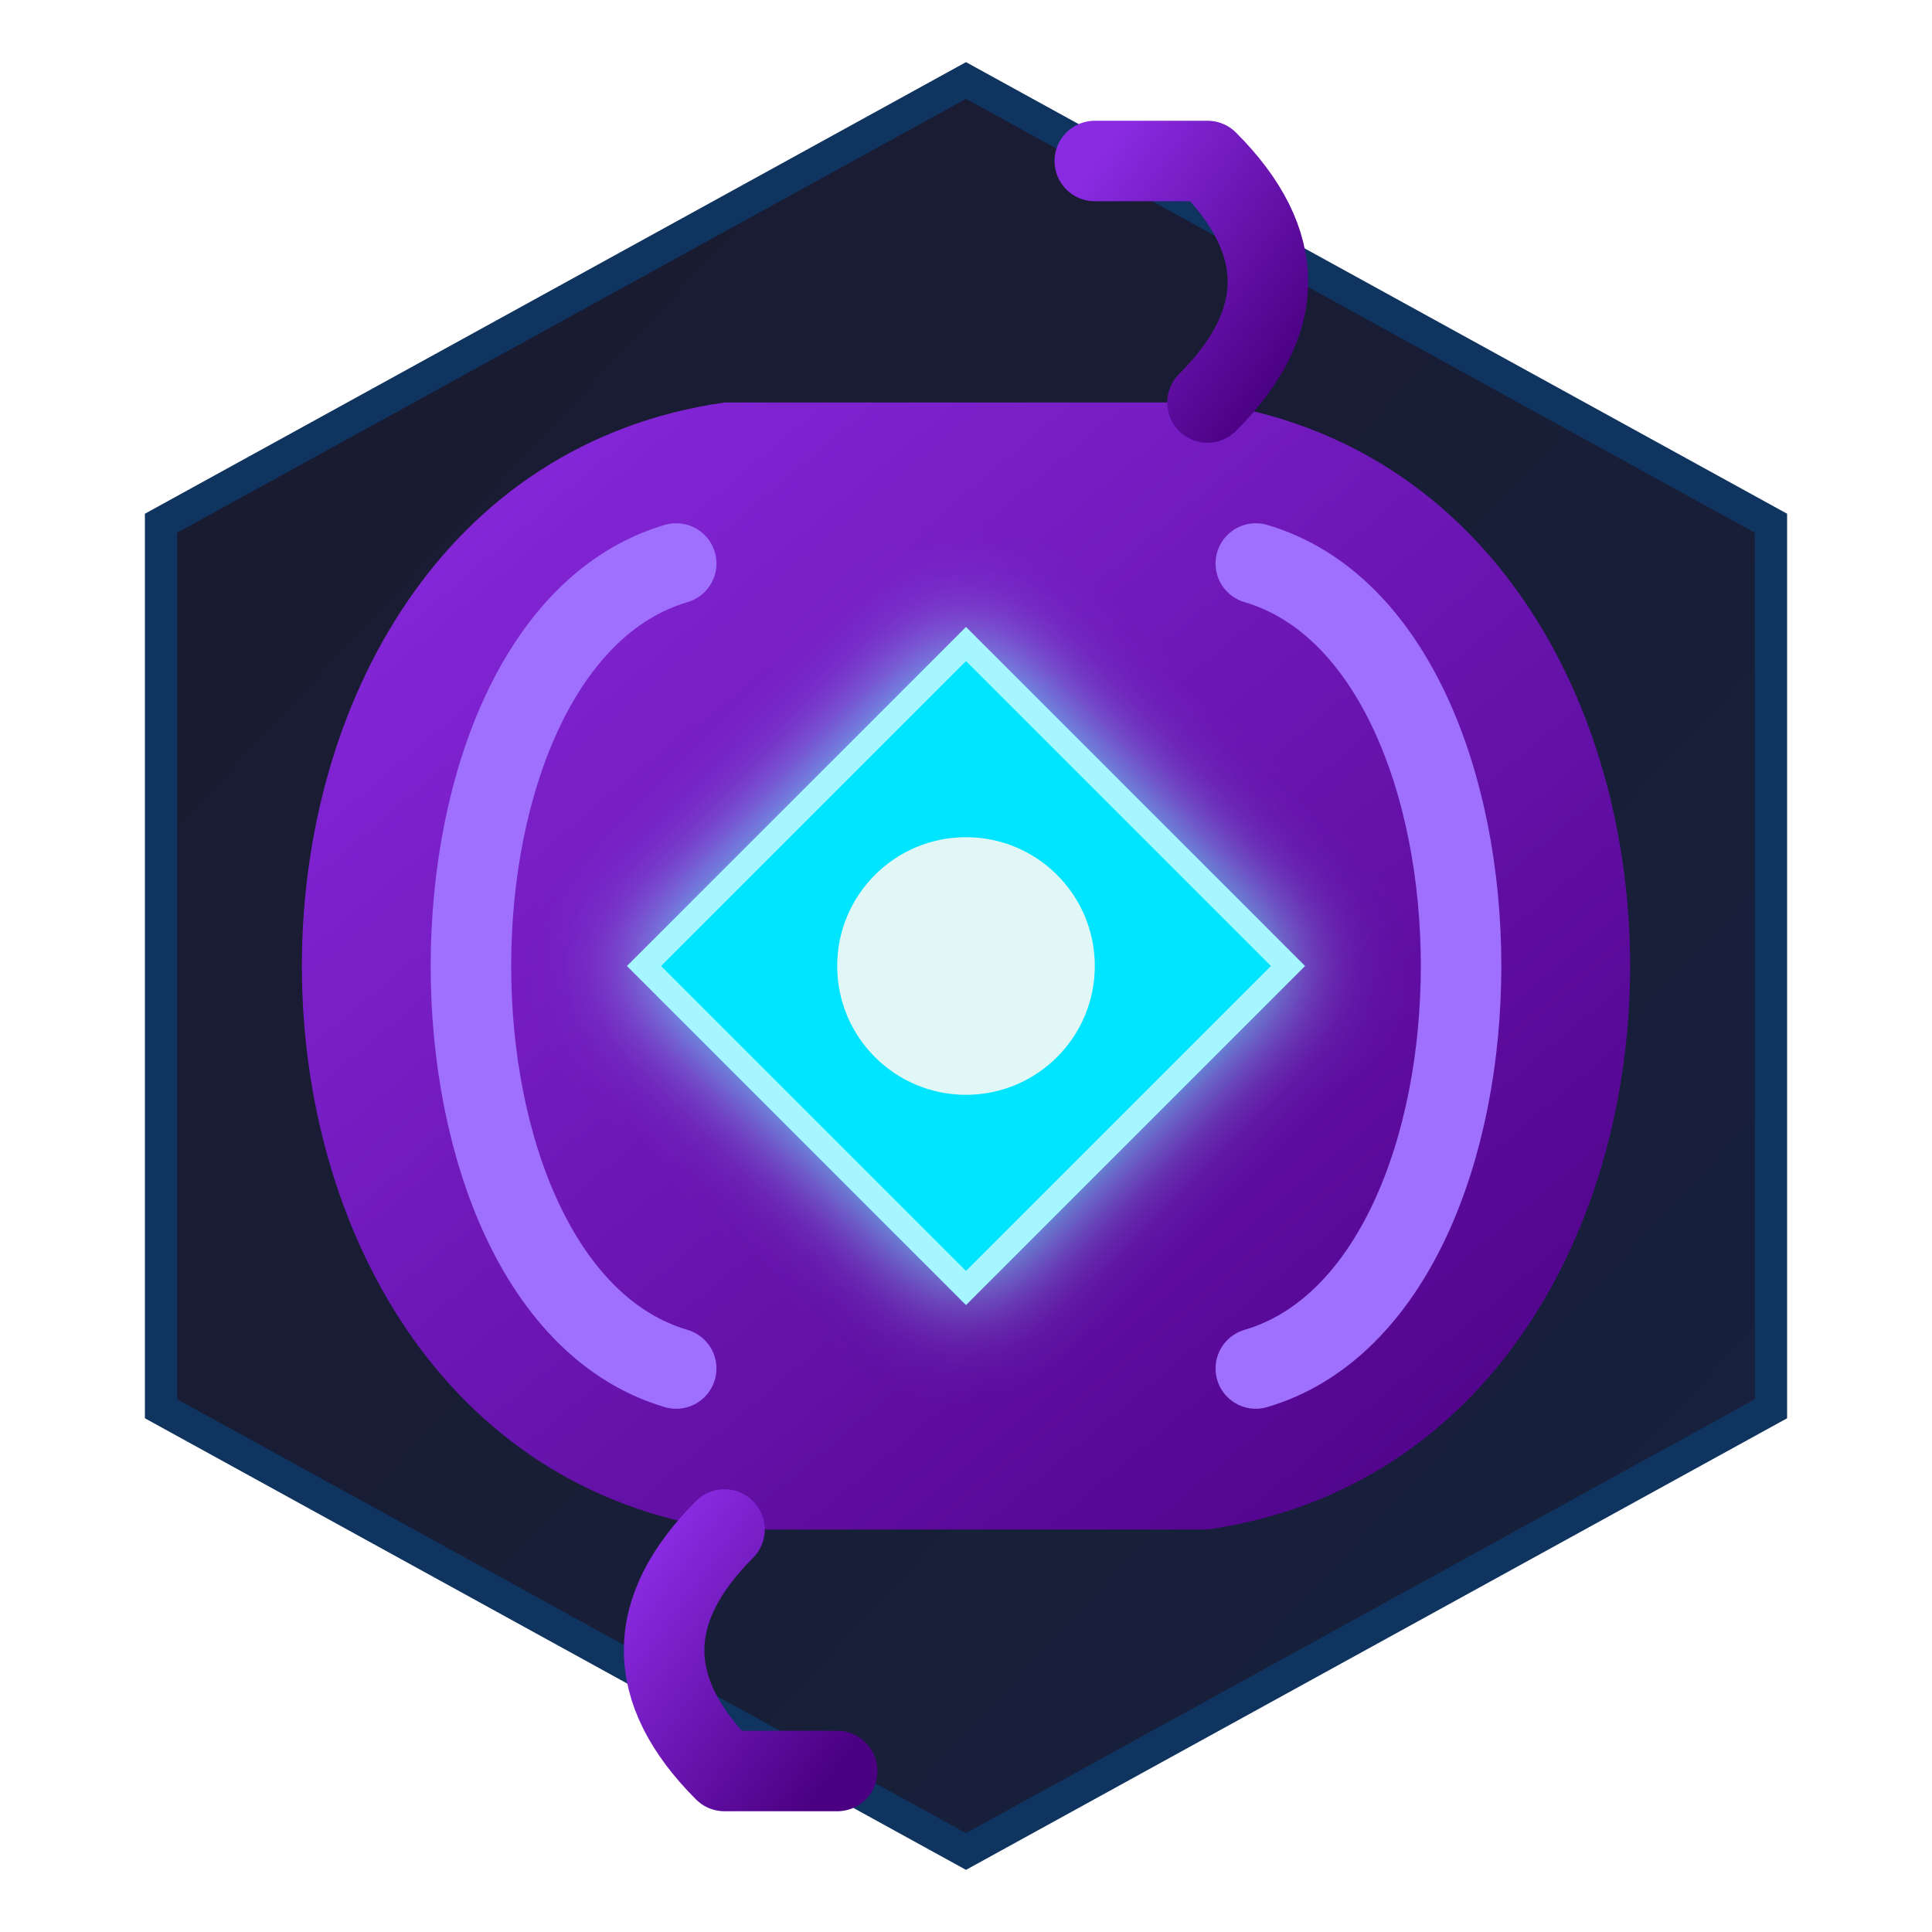
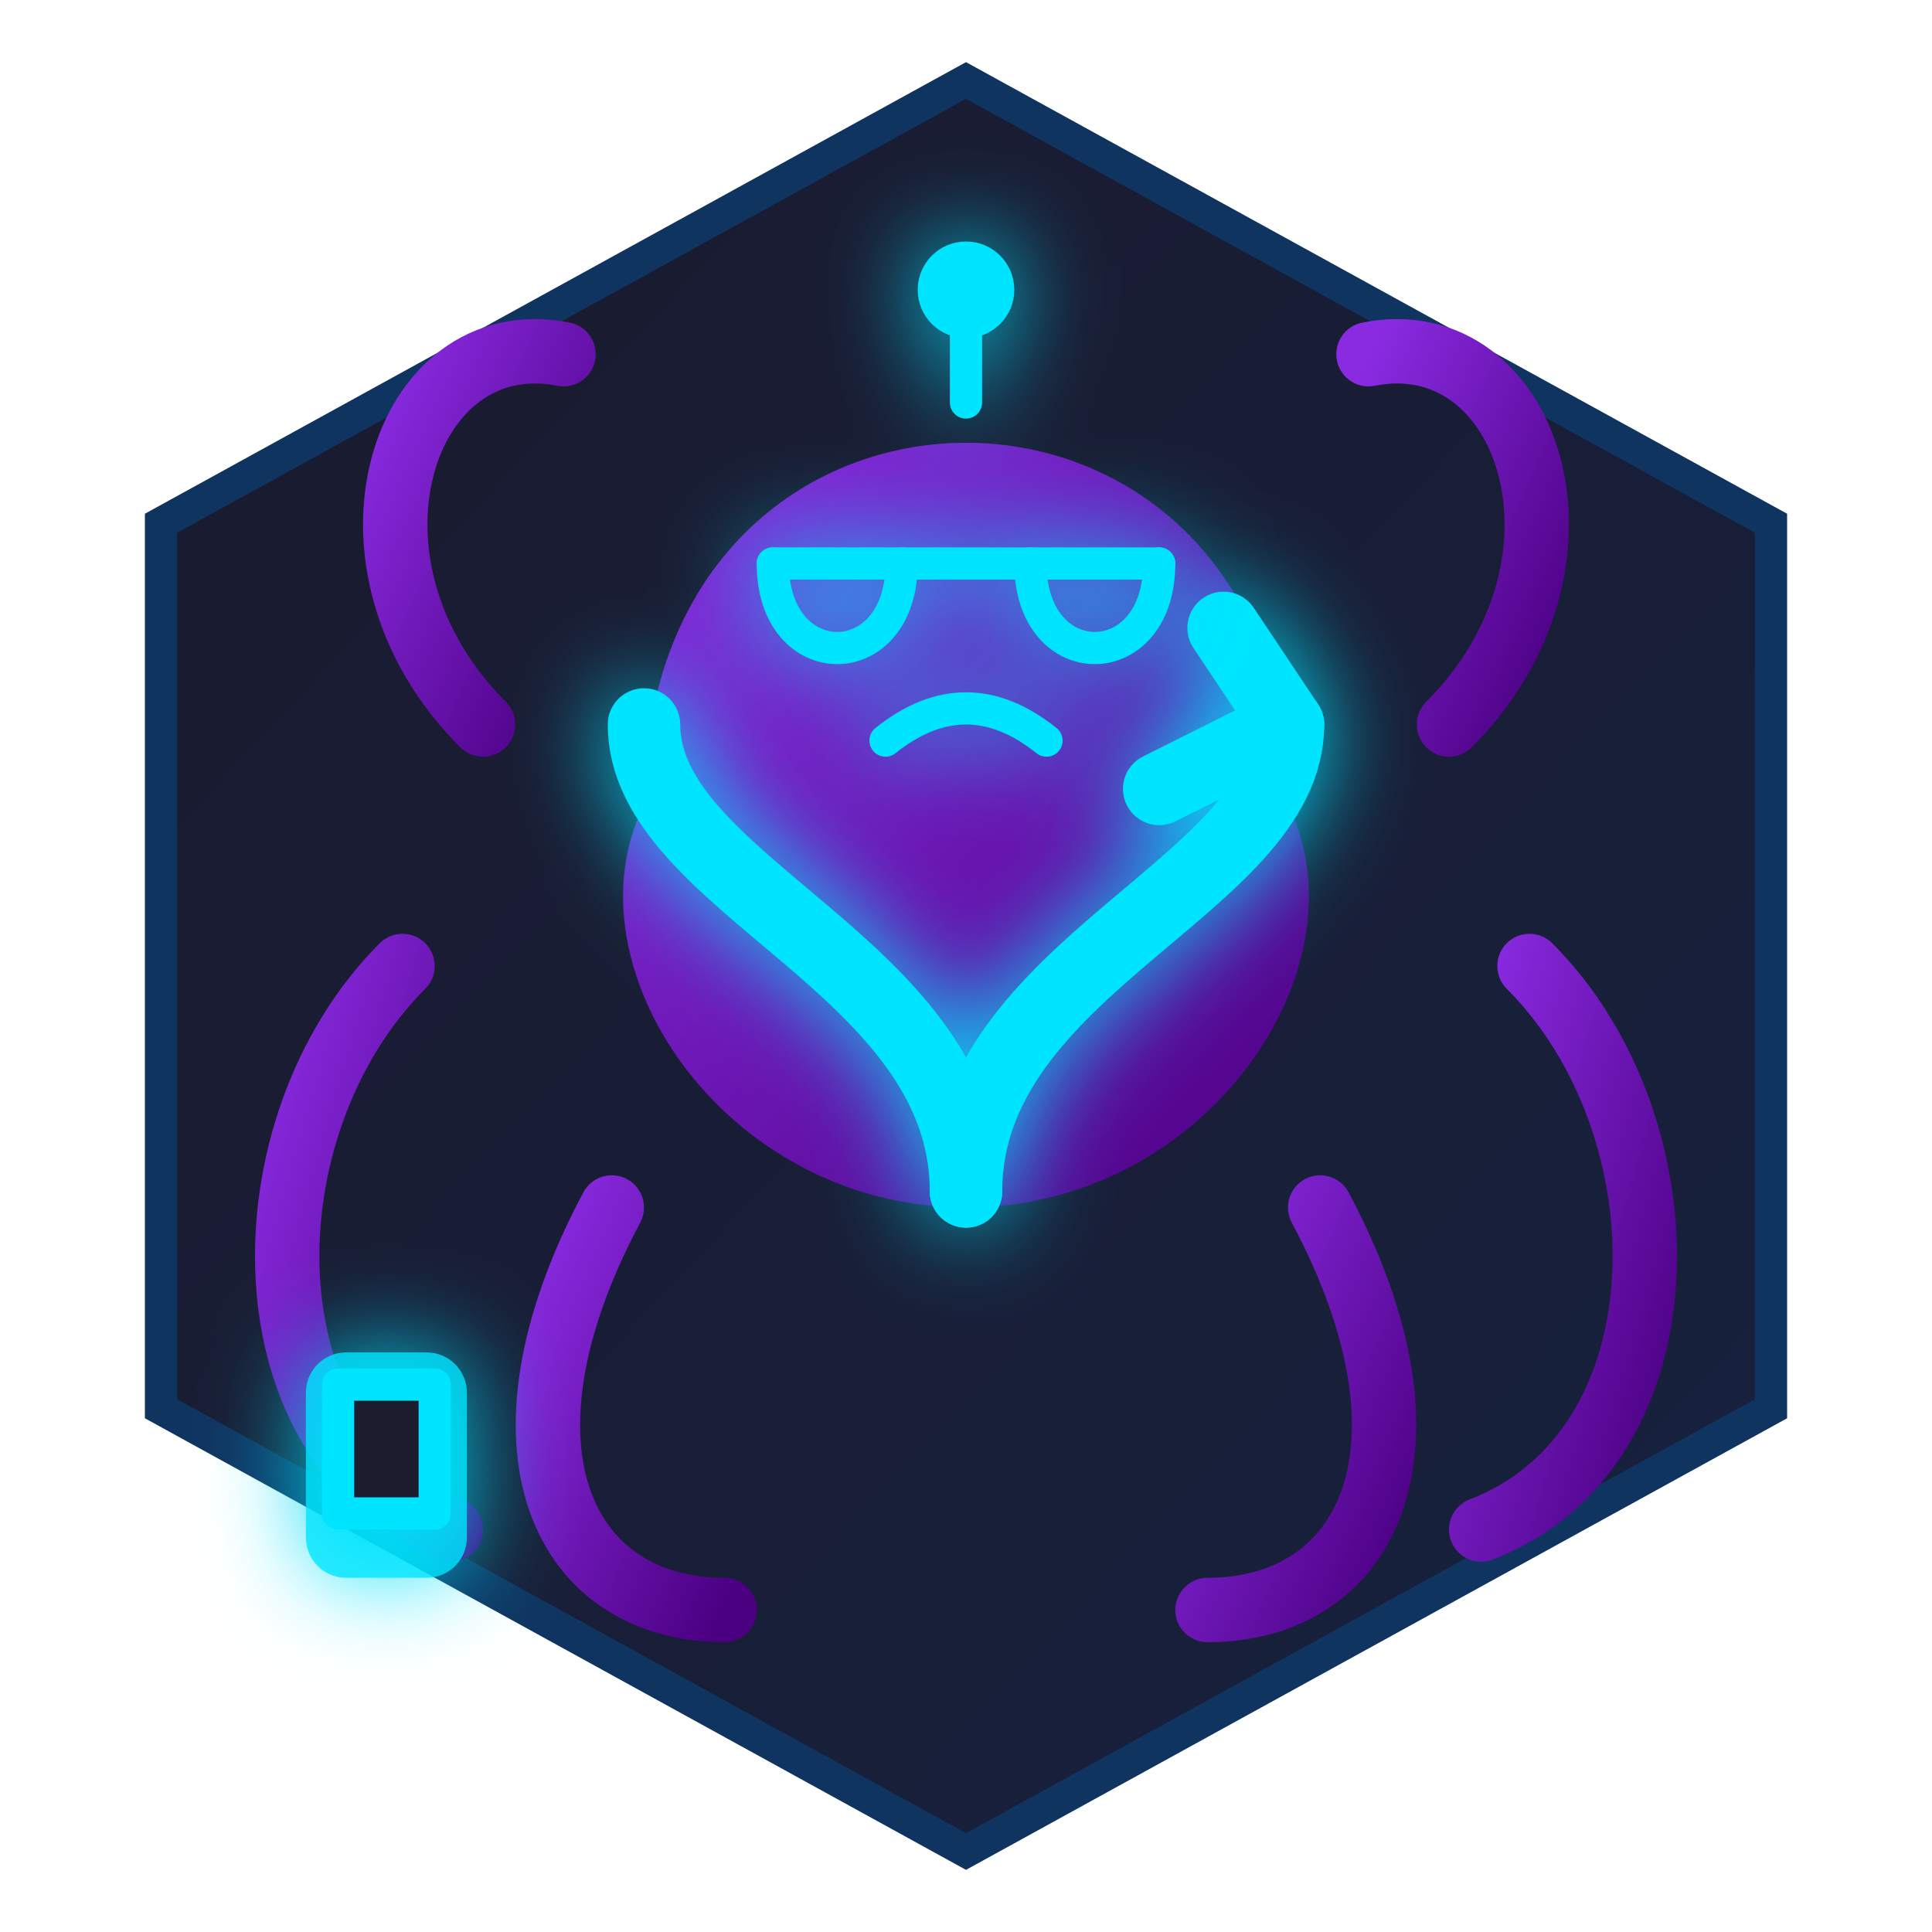
<svg xmlns="http://www.w3.org/2000/svg" width="256" height="256" viewBox="0 0 120 120" role="img" aria-labelledby="logoTitle logoDesc">
  <defs>
    <linearGradient id="hexagonGradient" x1="0%" y1="0%" x2="100%" y2="100%">
      <stop offset="0%" style="stop-color:#1a1a2e; stop-opacity:1" />
      <stop offset="100%" style="stop-color:#16213e; stop-opacity:1" />
    </linearGradient>
-     <linearGradient id="serpentGradient" x1="0%" y1="0%" x2="100%" y2="100%">
+     <linearGradient id="octopusGradient" x1="0%" y1="0%" x2="100%" y2="100%">
      <stop offset="0%" style="stop-color:#8A2BE2; stop-opacity:1" />
      <stop offset="100%" style="stop-color:#4B0082; stop-opacity:1" />
    </linearGradient>
-     <filter id="conductorGlow" x="-50%" y="-50%" width="200%" height="200%">
+     <filter id="glow" x="-50%" y="-50%" width="200%" height="200%">
      <feGaussianBlur stdDeviation="3" result="coloredBlur" />
      <feMerge>
        <feMergeNode in="coloredBlur" />
        <feMergeNode in="SourceGraphic" />
      </feMerge>
    </filter>
  </defs>
  <path d="M60 5 L110 32.5 V 87.5 L60 115 L10 87.5 V 32.5 Z" fill="url(#hexagonGradient)" stroke="#0F3460" stroke-width="2" />
  <g>
-     <path d="M 45,25 C 10,30 10,90 45,95 L 75,95 C 110,90 110,30 75,25 L 45,25 Z" fill="url(#serpentGradient)" stroke="#E94560" stroke-width="0" />
-     <path d="M 78,35 C 95,40 95,80 78,85" stroke="#9F70FD" stroke-width="5" fill="none" stroke-linecap="round" />
-     <path d="M 42,35 C 25,40 25,80 42,85" stroke="#9F70FD" stroke-width="5" fill="none" stroke-linecap="round" />
-     <path d="M 75,25 C 80,20 80,15 75,10 L 68,10" stroke="url(#serpentGradient)" stroke-width="5" fill="none" stroke-linecap="round" stroke-linejoin="round" />
-     <path d="M 45,95 C 40,100 40,105 45,110 L 52,110" stroke="url(#serpentGradient)" stroke-width="5" fill="none" stroke-linecap="round" stroke-linejoin="round" />
-   </g>
-   <g filter="url(#conductorGlow)">
-     <path d="M60,40 L80,60 L60,80 L40,60 Z" fill="#00E5FF" stroke="#A6F6FF" stroke-width="1.5" />
-     <circle cx="60" cy="60" r="8" fill="#E1F7F5" />
+     <path d="M25,60 C15,70 15,90 28,95" stroke="url(#octopusGradient)" stroke-width="4" fill="none" stroke-linecap="round" />
+     <path d="M95,60 C105,70 105,90 92,95" stroke="url(#octopusGradient)" stroke-width="4" fill="none" stroke-linecap="round" />
+     <path d="M38,75 C30,90 35,100 45,100" stroke="url(#octopusGradient)" stroke-width="4" fill="none" stroke-linecap="round" />
+     <path d="M82,75 C90,90 85,100 75,100" stroke="url(#octopusGradient)" stroke-width="4" fill="none" stroke-linecap="round" />
+     <path d="M30,45 C20,35 25,20 35,22" stroke="url(#octopusGradient)" stroke-width="4" fill="none" stroke-linecap="round" />
+     <path d="M90,45 C100,35 95,20 85,22" stroke="url(#octopusGradient)" stroke-width="4" fill="none" stroke-linecap="round" />
+     <path d="M40,50 C40,20 80,20 80,50 C85,60 75,75 60,75 C45,75 35,60 40,50 Z" fill="url(#octopusGradient)" />
+     <g filter="url(#glow)">
+       <path d="M60,74 C60,60, 40,55, 40,45" stroke="#00E5FF" stroke-width="4.5" fill="none" stroke-linecap="round" />
+       <path d="M60,74 C60,60, 80,55, 80,45" stroke="#00E5FF" stroke-width="4.5" fill="none" stroke-linecap="round" />
+       <path d="M72,49 L80,45 L76,39" stroke="#00E5FF" stroke-width="4.5" fill="none" stroke-linecap="round" stroke-linejoin="round" />
+     </g>
+     <g fill="none" stroke="#00E5FF" stroke-width="2" stroke-linecap="round" stroke-linejoin="round" filter="url(#glow)">
+       <path d="M60,25 V 20" />
+       <circle cx="60" cy="18" r="2" fill="#00E5FF" />
+       <path d="M55,46 Q60,42, 65,46" />
+       <path d="M 48,35 H 72" />
+       <path d="M 48,35 C 48,42 56,42 56,35" />
+       <path d="M 64,35 C 64,42 72,42 72,35" />
+       <rect x="20" y="85" width="8" height="12" rx="1.5" fill="#00E5FF" opacity="0.8" />
+       <rect x="21" y="86" width="6" height="8" fill="#1a1a2e" />
+     </g>
  </g>
</svg>
